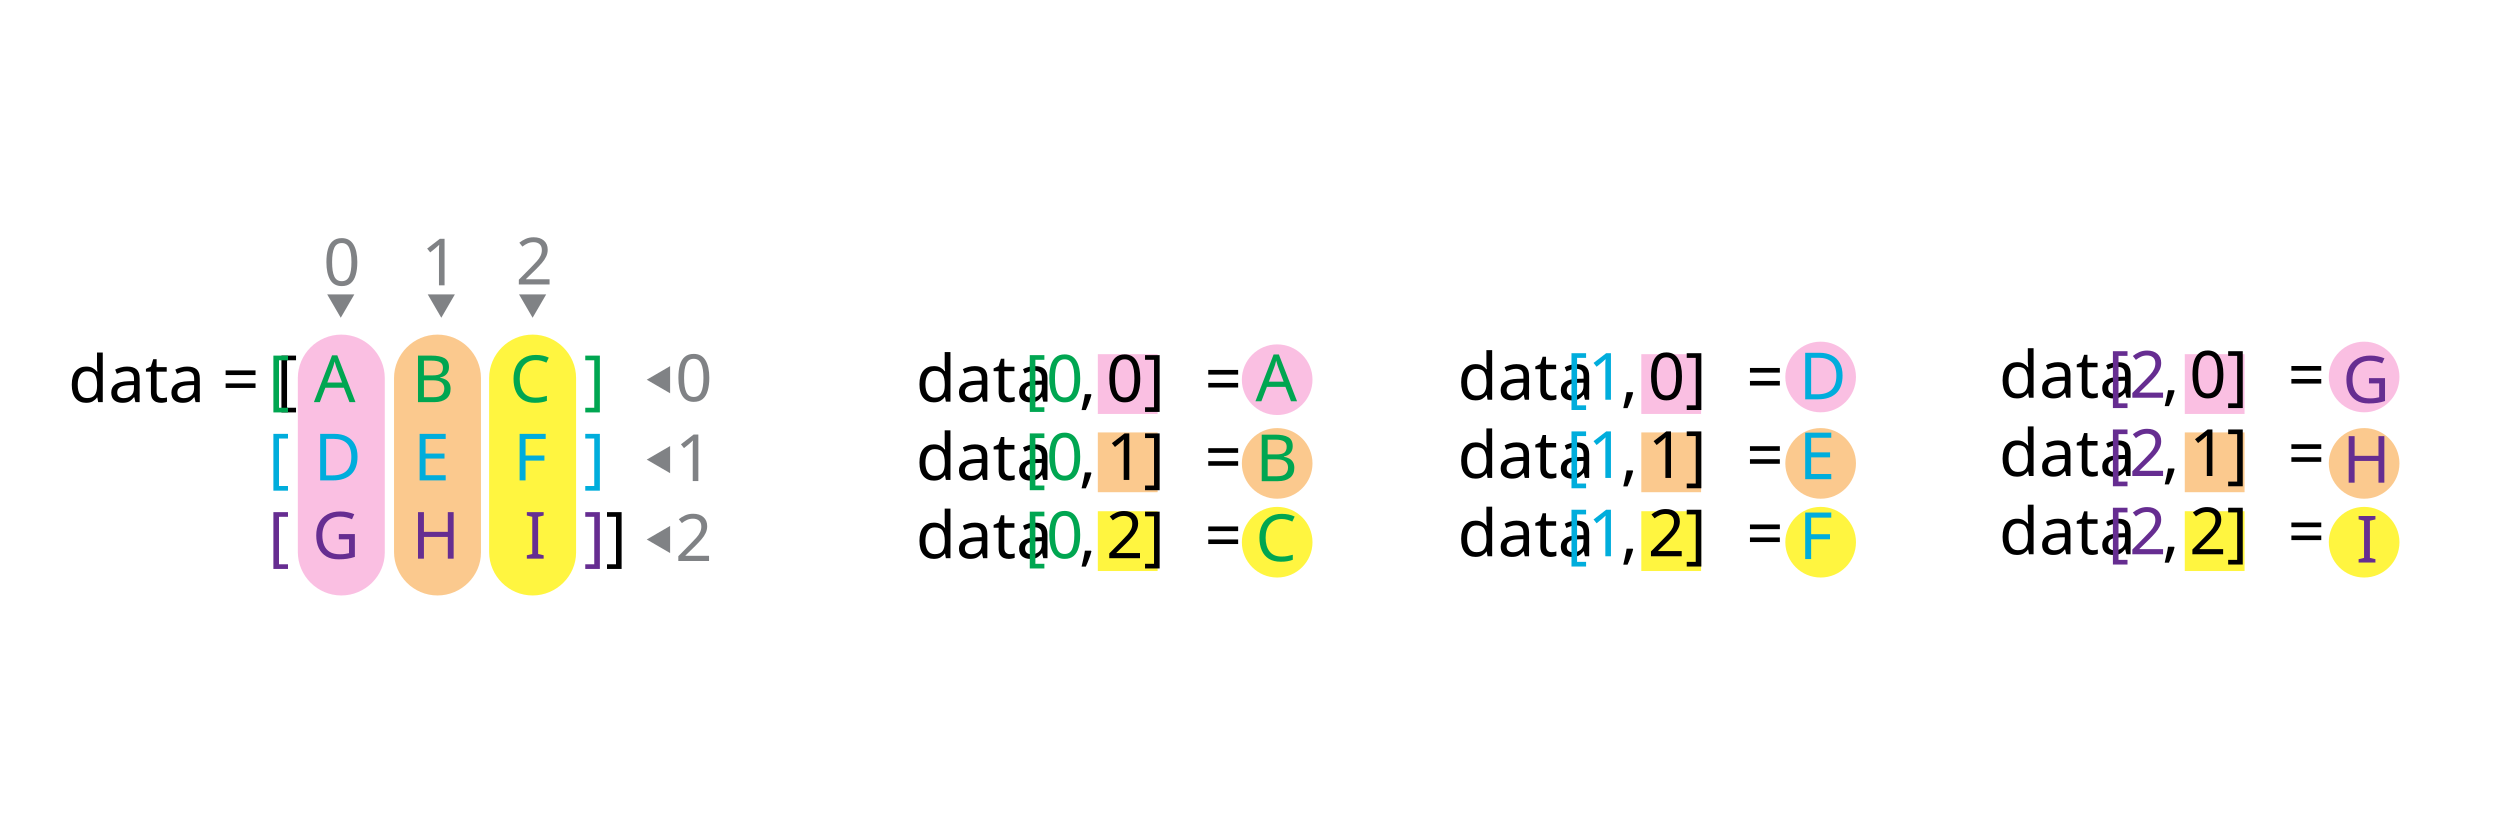
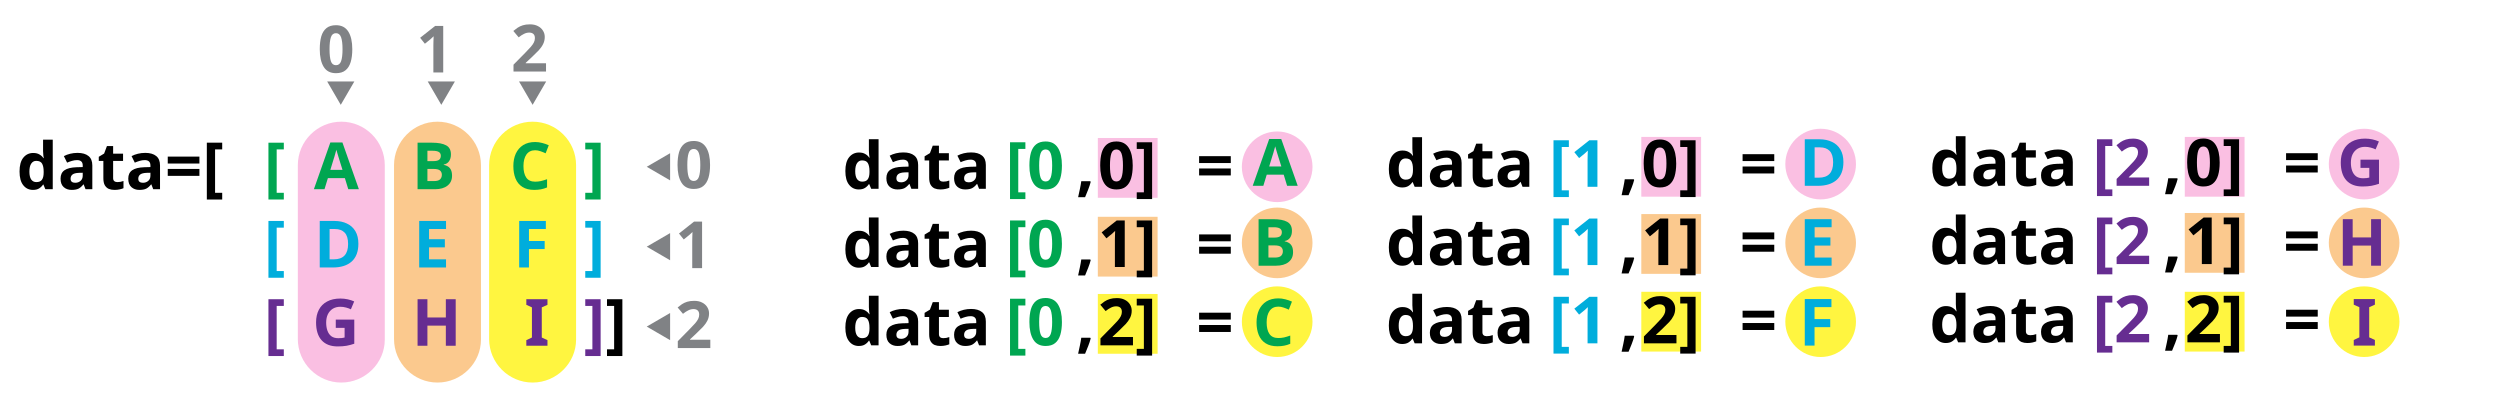
- <svg xmlns="http://www.w3.org/2000/svg" version="1.1" id="Layer_1" x="0px" y="0px" viewBox="0 0 460 74.6" style="enable-background:new 0 0 460 74.6;" xml:space="preserve" width="3000px" height="1000px">
+ <svg xmlns="http://www.w3.org/2000/svg" version="1.1" id="Layer_1" x="0px" y="0px" viewBox="0 0 460 74.6" style="enable-background:new 0 0 460 74.6;" xml:space="preserve" width="2000px" height="326px">
  <style type="text/css">
	.st0{opacity:0.75;fill:#FFF200;}
	.st1{opacity:0.5;fill:#F7941D;}
	.st2{opacity:0.25;fill:#EC008C;}
	.st3{fill:none;}
	.st4{fill:#00A651;}
- 	.st5{font-family:'Helvetica-Bold';}
+ 	.st5{font-family:'sans-serif';}
	.st6{font-size:12px;}
	.st7{fill:#00ADDC;}
	.st8{fill:#662D91;}
	.st9{fill:#808285;}
</style>
  <path class="st0" d="M98,70.2L98,70.2c-4.4,0-8-3.6-8-8V30.2c0-4.4,3.6-8,8-8h0c4.4,0,8,3.6,8,8v32.1C106,66.6,102.4,70.2,98,70.2z" />
  <path class="st1" d="M80.5,70.2L80.5,70.2c-4.4,0-8-3.6-8-8V30.2c0-4.4,3.6-8,8-8h0c4.4,0,8,3.6,8,8v32.1  C88.5,66.6,84.9,70.2,80.5,70.2z" />
  <path class="st2" d="M62.8,70.2L62.8,70.2c-4.4,0-8-3.6-8-8V30.2c0-4.4,3.6-8,8-8h0c4.4,0,8,3.6,8,8v32.1  C70.8,66.6,67.2,70.2,62.8,70.2z" />
  <rect x="53.4" y="26" class="st3" width="17.4" height="39.9" />
-   <text transform="matrix(1 0 0 1 57.754 34.6281)">
+   <text transform="matrix(1 0 0 1 57.754 34.6281)" font-weight="bold">
    <tspan x="0" y="0" class="st4 st5 st6">A</tspan>
    <tspan x="0" y="14.4" class="st7 st5 st6">D</tspan>
    <tspan x="-0.3" y="28.8" class="st8 st5 st6">G</tspan>
  </text>
  <rect x="71.4" y="26" class="st3" width="17.4" height="40.7" />
-   <text transform="matrix(1 0 0 1 75.754 34.6281)">
+   <text transform="matrix(1 0 0 1 75.754 34.6281)" font-weight="bold">
    <tspan x="0" y="0" class="st4 st5 st6">B</tspan>
    <tspan x="0.3" y="14.4" class="st7 st5 st6">E</tspan>
    <tspan x="0" y="28.8" class="st8 st5 st6">H</tspan>
  </text>
  <rect x="89.4" y="26" class="st3" width="17.4" height="38.6" />
-   <text transform="matrix(1 0 0 1 93.754 34.6281)">
+   <text transform="matrix(1 0 0 1 93.754 34.6281)" font-weight="bold">
    <tspan x="0" y="0" class="st4 st5 st6">C</tspan>
    <tspan x="0.7" y="14.4" class="st7 st5 st6">F</tspan>
    <tspan x="2.7" y="28.8" class="st8 st5 st6">I</tspan>
  </text>
  <rect x="0" y="26" class="st3" width="53.4" height="45.7" />
-   <text transform="matrix(1 0 0 1 7.0493 34.6281)">
-     <tspan x="5.5" y="0" class="st5 st6">data = [</tspan>
-     <tspan x="42.3" y="0" class="st4 st5 st6">[</tspan>
-     <tspan x="42.3" y="14.4" class="st7 st5 st6">[</tspan>
-     <tspan x="42.3" y="28.8" class="st8 st5 st6">[</tspan>
+   <text transform="matrix(1 0 0 1 3.0493 34.6281)" font-weight="bold">
+     <tspan x="0" y="0" class="st5 st6">data=[</tspan>
+     <tspan x="45.5" y="0" class="st4 st5 st6">[</tspan>
+     <tspan x="45.5" y="14.4" class="st7 st5 st6">[</tspan>
+     <tspan x="45.5" y="28.8" class="st8 st5 st6">[</tspan>
  </text>
  <rect x="107.4" y="26" class="st3" width="17.4" height="45.7" />
-   <text transform="matrix(1 0 0 1 107.3912 34.6281)">
+   <text transform="matrix(1 0 0 1 107.3912 34.6281)" font-weight="bold">
    <tspan x="0" y="0" class="st4 st5 st6">]</tspan>
    <tspan x="0" y="14.4" class="st7 st5 st6">]</tspan>
    <tspan x="0" y="28.8" class="st8 st5 st6">]</tspan>
    <tspan x="4" y="28.8" class="st5 st6">]</tspan>
  </text>
-   <rect x="202" y="25.8" class="st2" width="11" height="11" />
-   <rect x="202" y="40.2" class="st1" width="11" height="11" />
-   <rect x="202" y="54.7" class="st0" width="11" height="11" />
+   <rect x="202" y="25.2" class="st2" width="11" height="11" />
+   <rect x="202" y="39.7" class="st1" width="11" height="11" />
+   <rect x="202" y="53.9" class="st0" width="11" height="11" />
  <circle class="st2" cx="235" cy="30.5" r="6.5" />
-   <circle class="st1" cx="235" cy="45.9" r="6.5" />
-   <circle class="st0" cx="235" cy="60.4" r="6.5" />
+   <circle class="st1" cx="235" cy="44.5" r="6.5" />
+   <circle class="st0" cx="235" cy="59" r="6.5" />
  <rect x="168.5" y="25.9" class="st3" width="68.8" height="45.7" />
-   <text transform="matrix(1 0 0 1 168.5255 34.5443)">
+   <text transform="matrix(1 0 0 1 155 34.5443)" font-weight="bold">
    <tspan x="0.00" y="0.00" class="st5 st6">data</tspan>
-     <tspan x="20.0" y="0.00" class="st4 st5 st6">[0 </tspan>
-     <tspan x="30.0" y="0.00" class="st5 st6">, </tspan>
-     <tspan x="35.0" y="0.00" class="st5 st6">0] </tspan>
-     <tspan x="50.0" y="0.00" class="st5 st6"> = </tspan>
+     <tspan x="30.0" y="0.00" class="st4 st5 st6">[0 </tspan>
+     <tspan x="43.0" y="0.00" class="st5 st6">, </tspan>
+     <tspan x="47.0" y="0.00" class="st5 st6">0] </tspan>
+     <tspan x="62.0" y="0.00" class="st5 st6"> = </tspan>
    <tspan x="0.00" y="14.4" class="st5 st6">data</tspan>
-     <tspan x="20.0" y="14.4" class="st4 st5 st6">[0 </tspan>
-     <tspan x="30.0" y="14.4" class="st5 st6">, </tspan>
-     <tspan x="35.0" y="14.4" class="st5 st6">1] </tspan>
-     <tspan x="50.0" y="14.4" class="st5 st6"> = </tspan>
+     <tspan x="30.0" y="14.4" class="st4 st5 st6">[0 </tspan>
+     <tspan x="43.0" y="14.4" class="st5 st6">, </tspan>
+     <tspan x="47.0" y="14.4" class="st5 st6">1] </tspan>
+     <tspan x="62.0" y="14.4" class="st5 st6"> = </tspan>
    <tspan x="0.00" y="28.8" class="st5 st6">data</tspan>
-     <tspan x="20.0" y="28.8" class="st4 st5 st6">[0 </tspan>
-     <tspan x="30.0" y="28.8" class="st5 st6">, </tspan>
-     <tspan x="35.0" y="28.8" class="st5 st6">2] </tspan>
-     <tspan x="50.0" y="28.8" class="st5 st6"> = </tspan>
+     <tspan x="30.0" y="28.8" class="st4 st5 st6">[0 </tspan>
+     <tspan x="43.0" y="28.8" class="st5 st6">, </tspan>
+     <tspan x="47.0" y="28.8" class="st5 st6">2] </tspan>
+     <tspan x="62.0" y="28.8" class="st5 st6"> = </tspan>
  </text>
  <rect x="235.1" y="26.8" class="st3" width="17.4" height="45.7" />
-   <text transform="matrix(1 0 0 1 231 34.4697)">
+   <text transform="matrix(1 0 0 1 230.5 34)" font-weight="bold">
    <tspan x="0" y="0.00" class="st4 st5 st6">A</tspan>
    <tspan x="0" y="14.7" class="st4 st5 st6">B</tspan>
    <tspan x="0" y="29.4" class="st4 st5 st6">C</tspan>
  </text>
-   <rect x="302" y="25.8" class="st2" width="11" height="11" />
-   <rect x="302" y="40.2" class="st1" width="11" height="11" />
-   <rect x="302" y="54.7" class="st0" width="11" height="11" />
+   <rect x="302" y="25" class="st2" width="11" height="11" />
+   <rect x="302" y="39.2" class="st1" width="11" height="11" />
+   <rect x="302" y="53.5" class="st0" width="11" height="11" />
  <circle class="st2" cx="335" cy="30.0" r="6.5" />
-   <circle class="st1" cx="335" cy="45.9" r="6.5" />
-   <circle class="st0" cx="335" cy="60.4" r="6.5" />
+   <circle class="st1" cx="335" cy="44.5" r="6.5" />
+   <circle class="st0" cx="335" cy="59" r="6.5" />
  <rect x="268.2" y="25.6" class="st3" width="68.8" height="45.7" />
-   <text transform="matrix(1 0 0 1 268.1992 34.1801)">
+   <text transform="matrix(1 0 0 1 255 34.1801)" font-weight="bold">
    <tspan x="0.00" y="0.00" class="st5 st6">data</tspan>
-     <tspan x="20.0" y="0.00" class="st7 st5 st6">[1 </tspan>
-     <tspan x="30.0" y="0.00" class="st5 st6">, </tspan>
-     <tspan x="35.0" y="0.00" class="st5 st6">0] </tspan>
-     <tspan x="50.0" y="0.00" class="st5 st6"> = </tspan>
+     <tspan x="30.0" y="0.00" class="st7 st5 st6">[1 </tspan>
+     <tspan x="43.0" y="0.00" class="st5 st6">, </tspan>
+     <tspan x="47.0" y="0.00" class="st5 st6">0] </tspan>
+     <tspan x="62.0" y="0.00" class="st5 st6"> = </tspan>
    <tspan x="0.00" y="14.4" class="st5 st6">data</tspan>
-     <tspan x="20.0" y="14.4" class="st7 st5 st6">[1 </tspan>
-     <tspan x="30.0" y="14.4" class="st5 st6">, </tspan>
-     <tspan x="35.0" y="14.4" class="st5 st6">1] </tspan>
-     <tspan x="50.0" y="14.4" class="st5 st6"> = </tspan>
+     <tspan x="30.0" y="14.4" class="st7 st5 st6">[1 </tspan>
+     <tspan x="43.0" y="14.4" class="st5 st6">, </tspan>
+     <tspan x="47.0" y="14.4" class="st5 st6">1] </tspan>
+     <tspan x="62.0" y="14.4" class="st5 st6"> = </tspan>
    <tspan x="0.00" y="28.8" class="st5 st6">data</tspan>
-     <tspan x="20.0" y="28.8" class="st7 st5 st6">[1 </tspan>
-     <tspan x="30.0" y="28.8" class="st5 st6">, </tspan>
-     <tspan x="35.0" y="28.8" class="st5 st6">2] </tspan>
-     <tspan x="50.0" y="28.8" class="st5 st6"> = </tspan>
+     <tspan x="30.0" y="28.8" class="st7 st5 st6">[1 </tspan>
+     <tspan x="43.0" y="28.8" class="st5 st6">, </tspan>
+     <tspan x="47.0" y="28.8" class="st5 st6">2] </tspan>
+     <tspan x="62.0" y="28.8" class="st5 st6"> = </tspan>
  </text>
  <rect x="334.8" y="26.5" class="st3" width="17.4" height="45.7" />
-   <text transform="matrix(1 0 0 1 331 34.1055)">
+   <text transform="matrix(1 0 0 1 331 34)" font-weight="bold">
    <tspan x="0" y="0.00" class="st7 st5 st6">D</tspan>
    <tspan x="0" y="14.7" class="st7 st5 st6">E</tspan>
    <tspan x="0" y="29.4" class="st7 st5 st6">F</tspan>
  </text>
-   <rect x="402" y="25.8" class="st2" width="11" height="11" />
-   <rect x="402" y="40.2" class="st1" width="11" height="11" />
-   <rect x="402" y="54.7" class="st0" width="11" height="11" />
+   <rect x="402" y="25" class="st2" width="11" height="11" />
+   <rect x="402" y="39" class="st1" width="11" height="11" />
+   <rect x="402" y="53.5" class="st0" width="11" height="11" />
  <circle class="st2" cx="435" cy="30.0" r="6.5" />
-   <circle class="st1" cx="435" cy="45.9" r="6.5" />
-   <circle class="st0" cx="435" cy="60.4" r="6.5" />
+   <circle class="st1" cx="435" cy="44.5" r="6.5" />
+   <circle class="st0" cx="435" cy="59" r="6.5" />
  <rect x="367.8" y="25.2" class="st3" width="68.8" height="45.7" />
-   <text transform="matrix(1 0 0 1 367.8209 33.821)">
+   <text transform="matrix(1 0 0 1 355 34)" font-weight="bold">
    <tspan x="0" y="0.00" class="st5 st6">data</tspan>
-     <tspan x="20.0" y="0.00" class="st8 st5 st6">[2 </tspan>
-     <tspan x="30.0" y="0.00" class="st5 st6">, </tspan>
-     <tspan x="35.0" y="0.00" class="st5 st6">0] </tspan>
-     <tspan x="50.0" y="0.00" class="st5 st6"> = </tspan>
+     <tspan x="30.0" y="0.00" class="st8 st5 st6">[2 </tspan>
+     <tspan x="43.0" y="0.00" class="st5 st6">, </tspan>
+     <tspan x="47.0" y="0.00" class="st5 st6">0] </tspan>
+     <tspan x="62.0" y="0.00" class="st5 st6"> = </tspan>
    <tspan x="0" y="14.4" class="st5 st6">data</tspan>
-     <tspan x="20.0" y="14.4" class="st8 st5 st6">[2 </tspan>
-     <tspan x="30.0" y="14.4" class="st5 st6">, </tspan>
-     <tspan x="35.0" y="14.4" class="st5 st6">1] </tspan>
-     <tspan x="50.0" y="14.4" class="st5 st6"> = </tspan>
+     <tspan x="30.0" y="14.4" class="st8 st5 st6">[2 </tspan>
+     <tspan x="43.0" y="14.4" class="st5 st6">, </tspan>
+     <tspan x="47.0" y="14.4" class="st5 st6">1] </tspan>
+     <tspan x="62.0" y="14.4" class="st5 st6"> = </tspan>
    <tspan x="0" y="28.8" class="st5 st6">data</tspan>
-     <tspan x="20.0" y="28.8" class="st8 st5 st6">[2 </tspan>
-     <tspan x="30.0" y="28.8" class="st5 st6">, </tspan>
-     <tspan x="35.0" y="28.8" class="st5 st6">2] </tspan>
-     <tspan x="50.0" y="28.8" class="st5 st6"> = </tspan>
+     <tspan x="30.0" y="28.8" class="st8 st5 st6">[2 </tspan>
+     <tspan x="43.0" y="28.8" class="st5 st6">, </tspan>
+     <tspan x="47.0" y="28.8" class="st5 st6">2] </tspan>
+     <tspan x="62.0" y="28.8" class="st5 st6"> = </tspan>
  </text>
  <rect x="434.4" y="26.1" class="st3" width="17.4" height="45.7" />
-   <text transform="matrix(1 0 0 1 431 34.7465)">
+   <text transform="matrix(1 0 0 1 430 34)" font-weight="bold">
    <tspan x="0" y="0" class="st8 st5 st6">G</tspan>
    <tspan x="0" y="14.7" class="st8 st5 st6">H</tspan>
-     <tspan x="2.5" y="29.4" class="st8 st5 st6">I</tspan>
+     <tspan x="2.7" y="29.4" class="st8 st5 st6">I</tspan>
  </text>
  <rect x="55.8" y="4.5" class="st3" width="13.9" height="15.5" />
-   <text transform="matrix(1 0 0 1 59.4644 13.1507)" class="st9 st5 st6">0</text>
+   <text transform="matrix(1 0 0 1 58.4 13.1507)" font-weight="bold" class="st9 st5 st6">0</text>
  <rect x="73.9" y="4.5" class="st3" width="13.9" height="15.5" />
-   <text transform="matrix(1 0 0 1 77.5352 13.1389)" class="st9 st5 st6">1</text>
+   <text transform="matrix(1 0 0 1 76.6 13.1389)" font-weight="bold" class="st9 st5 st6">1</text>
  <rect x="91.3" y="4.3" class="st3" width="13.9" height="15.5" />
-   <text transform="matrix(1 0 0 1 94.8873 12.9771)" class="st9 st5 st6">2</text>
+   <text transform="matrix(1 0 0 1 94 12.9771)" font-weight="bold" class="st9 st5 st6">2</text>
  <rect x="118.9" y="25.8" class="st3" width="17.4" height="45.7" />
-   <text transform="matrix(1 0 0 1 124.2303 34.4529)">
+   <text transform="matrix(1 0 0 1 124.2303 34.4529)" font-weight="bold">
    <tspan x="0" y="0" class="st9 st5 st6">0</tspan>
    <tspan x="0" y="14.7" class="st9 st5 st6">1</tspan>
    <tspan x="0" y="29.4" class="st9 st5 st6">2</tspan>
  </text>
  <g>
    <g>
      <polygon class="st9" points="60.2,14.8 62.7,19.1 65.2,14.8   " />
    </g>
  </g>
  <g>
    <g>
      <polygon class="st9" points="78.7,14.8 81.2,19.1 83.7,14.8   " />
    </g>
  </g>
  <g>
    <g>
      <polygon class="st9" points="95.5,14.8 98,19.1 100.5,14.8   " />
    </g>
  </g>
  <g>
    <g>
      <polygon class="st9" points="123.3,28 119,30.5 123.3,33   " />
    </g>
  </g>
  <g>
    <g>
      <polygon class="st9" points="123.3,42.7 119,45.2 123.3,47.7   " />
    </g>
  </g>
  <g>
    <g>
      <polygon class="st9" points="123.3,57.4 119,59.9 123.3,62.4   " />
    </g>
  </g>
</svg>
